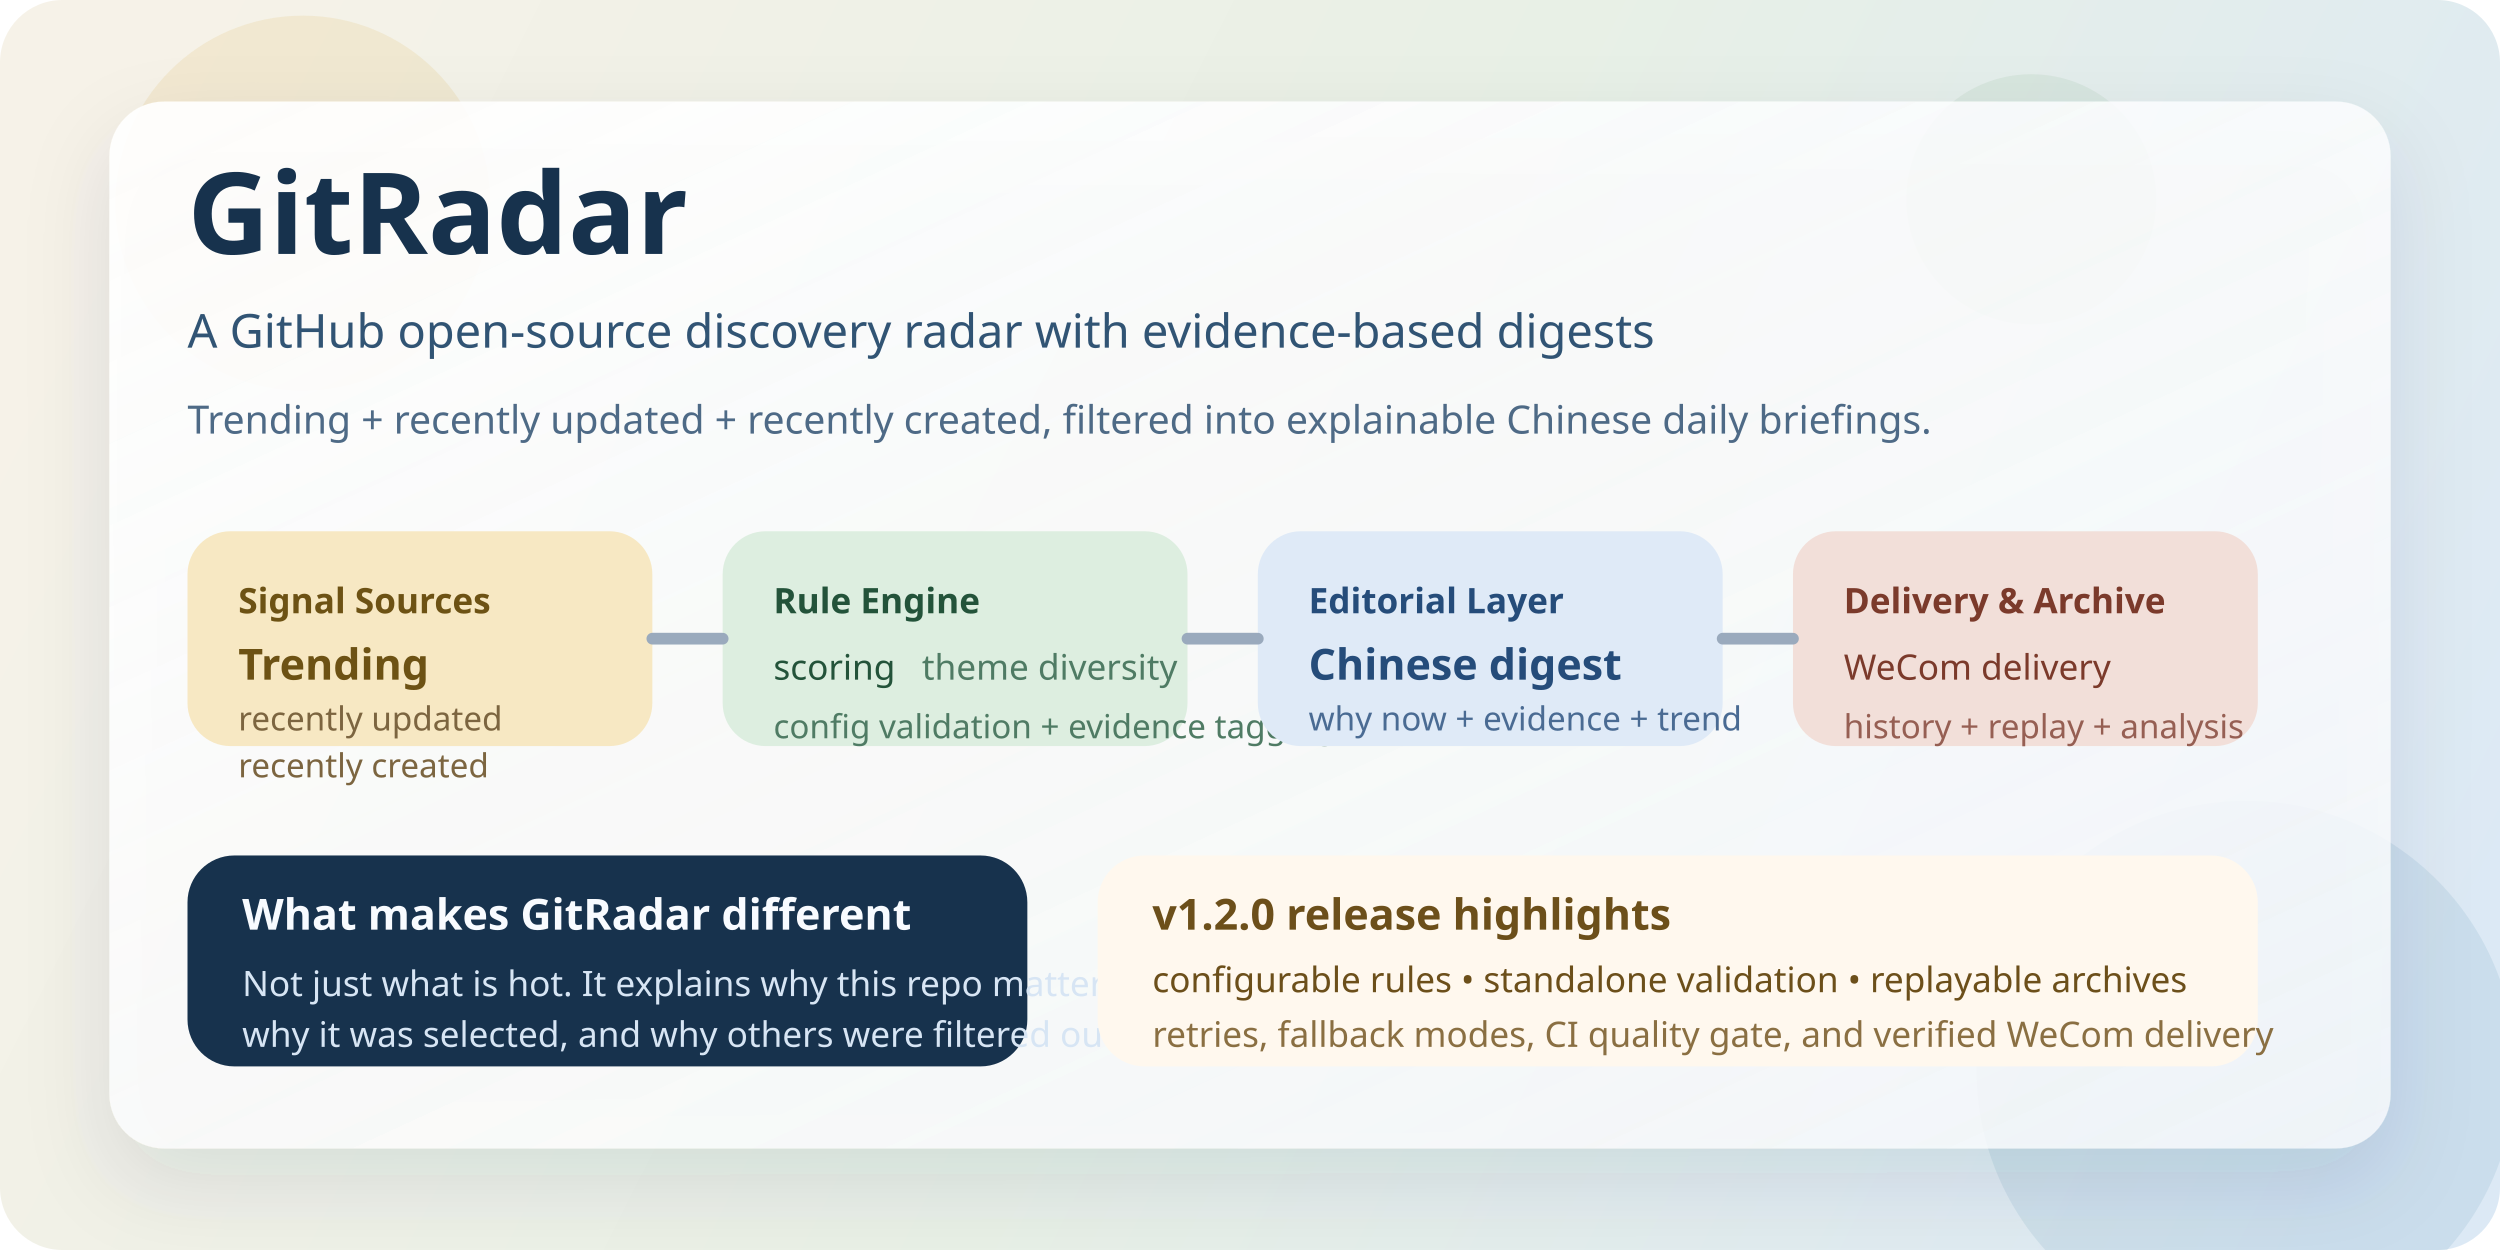
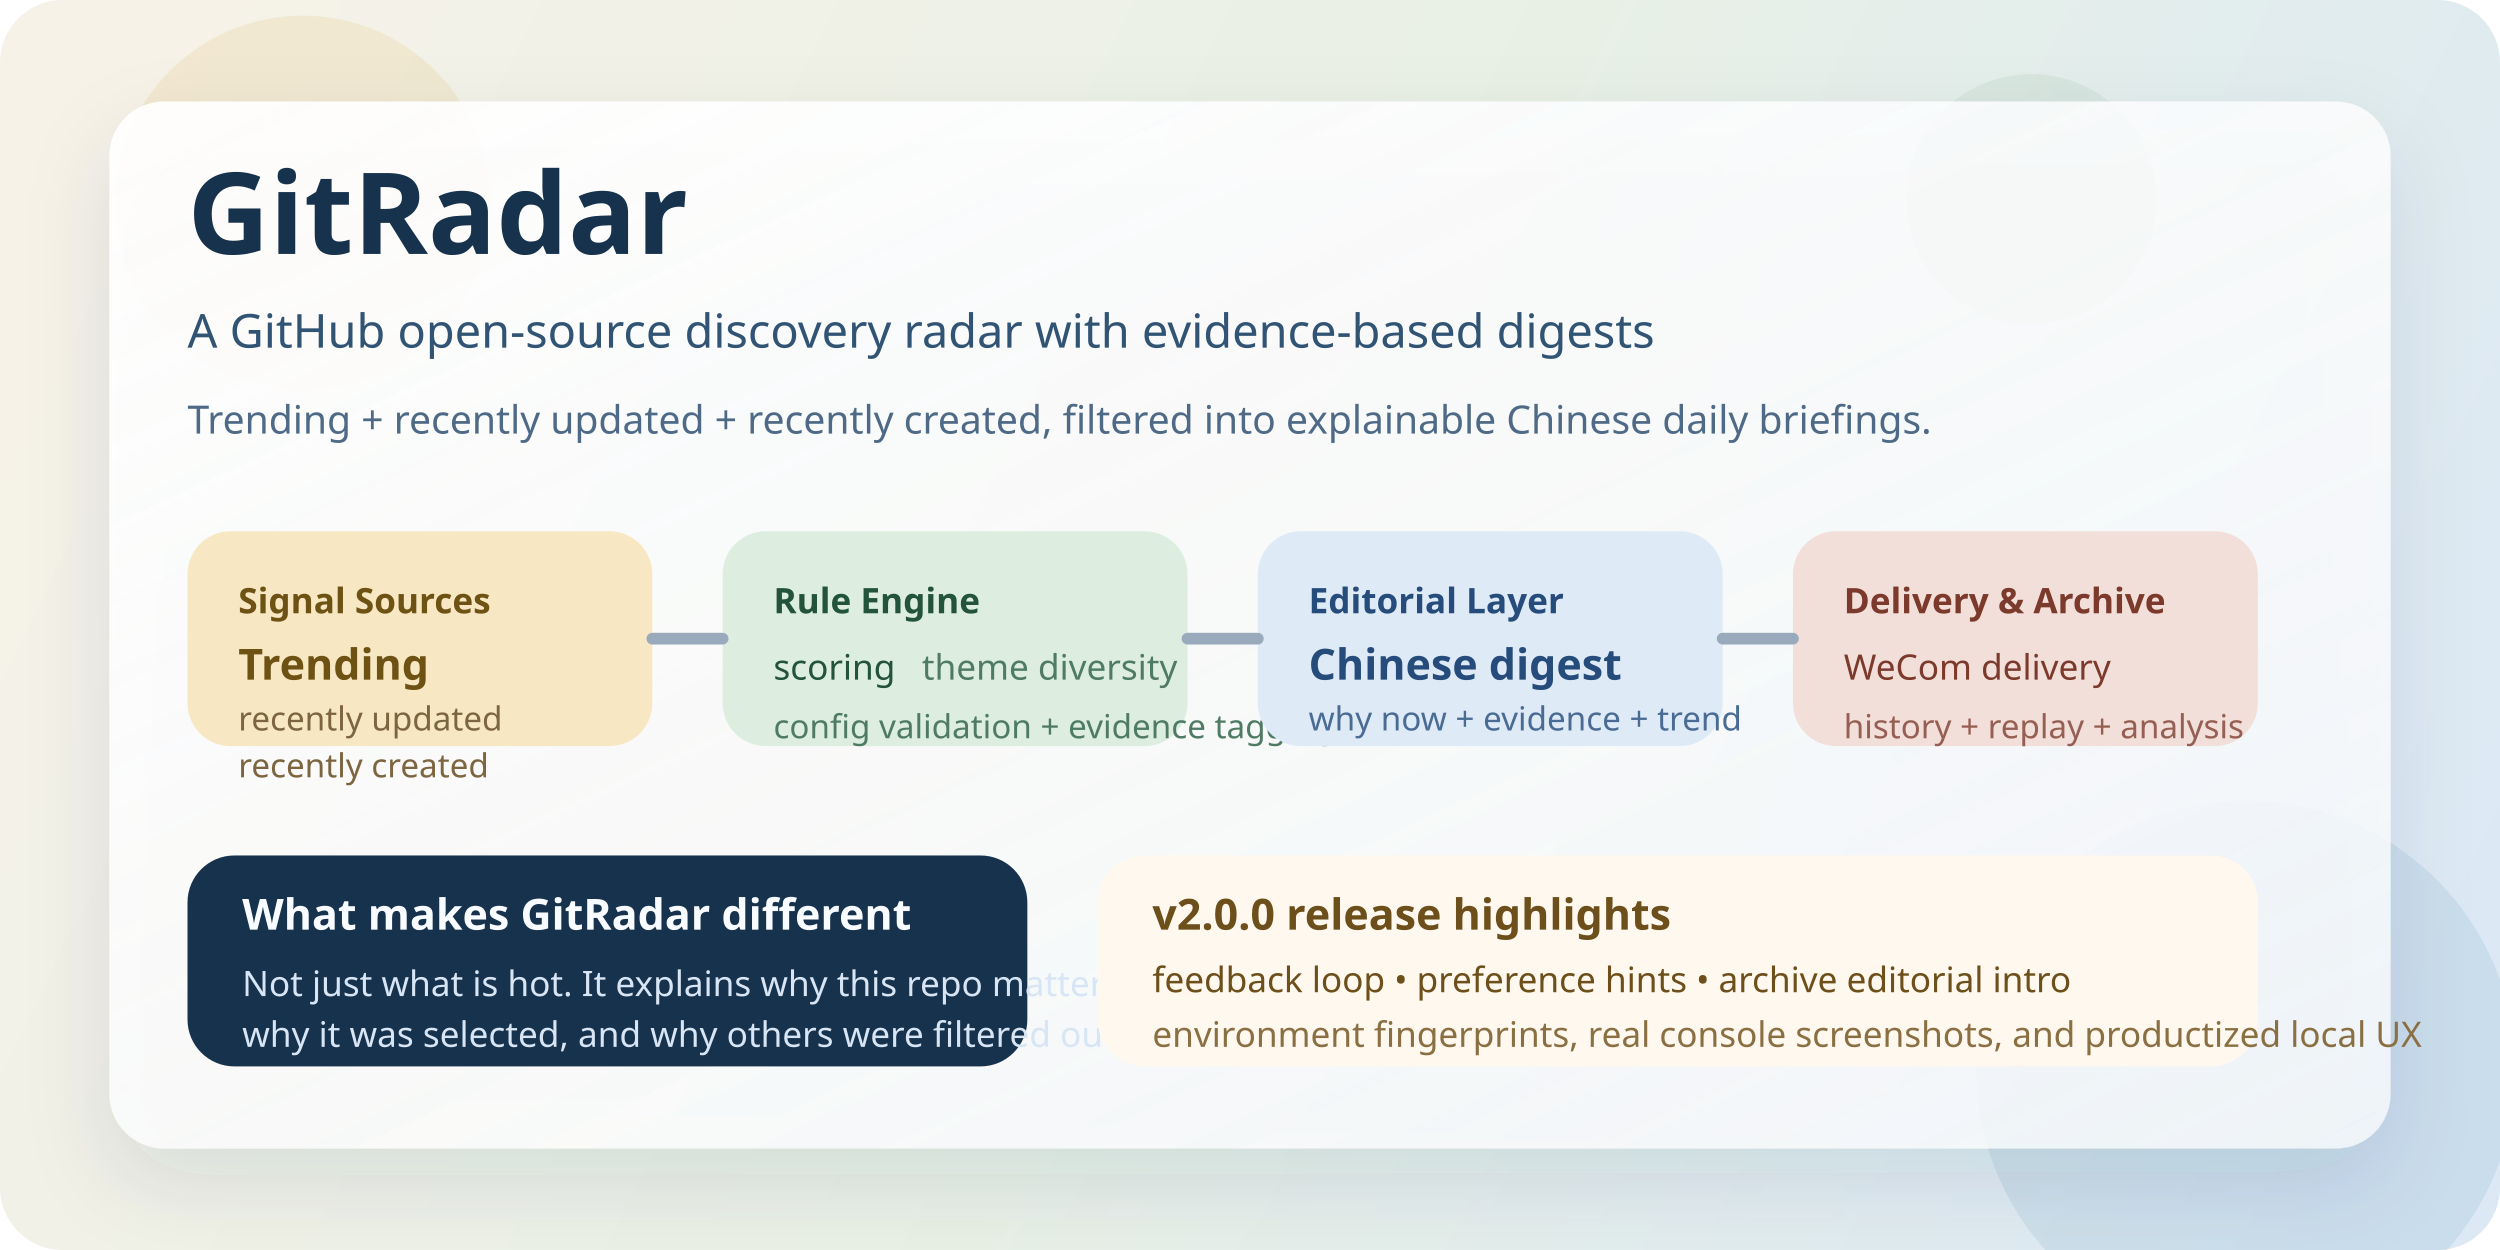
<svg xmlns="http://www.w3.org/2000/svg" width="1280" height="640" viewBox="0 0 1280 640" fill="none">
  <defs>
    <linearGradient id="bg" x1="80" y1="40" x2="1210" y2="610" gradientUnits="userSpaceOnUse">
      <stop stop-color="#F6F2E8" />
      <stop offset="0.5" stop-color="#E8F0E6" />
      <stop offset="1" stop-color="#DCE9F5" />
    </linearGradient>
    <linearGradient id="panel" x1="0" y1="0" x2="1" y2="1">
      <stop stop-color="#FFFFFF" stop-opacity="0.92" />
      <stop offset="1" stop-color="#F8FAFC" stop-opacity="0.82" />
    </linearGradient>
    <filter id="shadow" x="0" y="0" width="1280" height="640" filterUnits="userSpaceOnUse" color-interpolation-filters="sRGB">
      <feDropShadow dx="0" dy="18" stdDeviation="22" flood-color="#25405A" flood-opacity="0.12" />
    </filter>
  </defs>
  <rect width="1280" height="640" rx="32" fill="url(#bg)" />
  <circle cx="155" cy="104" r="96" fill="#E1C16E" fill-opacity="0.18" />
  <circle cx="1150" cy="548" r="138" fill="#6A9FB5" fill-opacity="0.16" />
  <circle cx="1040" cy="102" r="64" fill="#90B494" fill-opacity="0.15" />
  <g filter="url(#shadow)">
    <rect x="56" y="52" width="1168" height="536" rx="28" fill="url(#panel)" />
  </g>
  <text x="96" y="130" fill="#17324D" font-family="'Segoe UI', 'PingFang SC', sans-serif" font-size="58" font-weight="700">GitRadar</text>
  <text x="96" y="178" fill="#315474" font-family="'Segoe UI', 'PingFang SC', sans-serif" font-size="24" font-weight="500">A GitHub open-source discovery radar with evidence-based digests</text>
  <text x="96" y="222" fill="#4E6A86" font-family="'Segoe UI', 'PingFang SC', sans-serif" font-size="20">Trending + recently updated + recently created, filtered into explainable Chinese daily briefings.</text>
  <g>
    <rect x="96" y="272" width="238" height="110" rx="22" fill="#F7E8C3" />
    <text x="122" y="314" fill="#6D5214" font-family="'Segoe UI', 'PingFang SC', sans-serif" font-size="18" font-weight="700">Signal Sources</text>
    <text x="122" y="348" fill="#6D5214" font-family="'Segoe UI', 'PingFang SC', sans-serif" font-size="22" font-weight="700">Trending</text>
    <text x="122" y="374" fill="#7C6540" font-family="'Segoe UI', 'PingFang SC', sans-serif" font-size="17">recently updated</text>
    <text x="122" y="398" fill="#7C6540" font-family="'Segoe UI', 'PingFang SC', sans-serif" font-size="17">recently created</text>
  </g>
  <g>
    <rect x="370" y="272" width="238" height="110" rx="22" fill="#DDEEE0" />
    <text x="396" y="314" fill="#23533A" font-family="'Segoe UI', 'PingFang SC', sans-serif" font-size="18" font-weight="700">Rule Engine</text>
    <text x="396" y="348" fill="#23533A" font-family="'Segoe UI', 'PingFang SC', sans-serif" font-size="18">scoring</text>
    <text x="472" y="348" fill="#4F7B64" font-family="'Segoe UI', 'PingFang SC', sans-serif" font-size="18">theme diversity</text>
    <text x="396" y="378" fill="#4F7B64" font-family="'Segoe UI', 'PingFang SC', sans-serif" font-size="17">config validation + evidence tagging</text>
  </g>
  <g>
    <rect x="644" y="272" width="238" height="110" rx="22" fill="#DFEAF7" />
    <text x="670" y="314" fill="#254C7A" font-family="'Segoe UI', 'PingFang SC', sans-serif" font-size="18" font-weight="700">Editorial Layer</text>
    <text x="670" y="348" fill="#254C7A" font-family="'Segoe UI', 'PingFang SC', sans-serif" font-size="22" font-weight="700">Chinese digest</text>
    <text x="670" y="374" fill="#4A6B93" font-family="'Segoe UI', 'PingFang SC', sans-serif" font-size="17">why now + evidence + trend</text>
  </g>
  <g>
    <rect x="918" y="272" width="238" height="110" rx="22" fill="#F2DFD9" />
    <text x="944" y="314" fill="#7B3A2B" font-family="'Segoe UI', 'PingFang SC', sans-serif" font-size="18" font-weight="700">Delivery &amp; Archive</text>
    <text x="944" y="348" fill="#7B3A2B" font-family="'Segoe UI', 'PingFang SC', sans-serif" font-size="18">WeCom delivery</text>
    <text x="944" y="378" fill="#965F53" font-family="'Segoe UI', 'PingFang SC', sans-serif" font-size="17">history + replay + analysis</text>
  </g>
  <path d="M334 327H370" stroke="#9AAABD" stroke-width="6" stroke-linecap="round" />
  <path d="M608 327H644" stroke="#9AAABD" stroke-width="6" stroke-linecap="round" />
  <path d="M882 327H918" stroke="#9AAABD" stroke-width="6" stroke-linecap="round" />
  <g>
    <rect x="96" y="438" width="430" height="108" rx="24" fill="#17324D" />
    <text x="124" y="476" fill="#F8FBFF" font-family="'Segoe UI', 'PingFang SC', sans-serif" font-size="22" font-weight="700">What makes GitRadar different</text>
    <text x="124" y="510" fill="#D7E5F4" font-family="'Segoe UI', 'PingFang SC', sans-serif" font-size="18">Not just what is hot. It explains why this repo matters now,</text>
    <text x="124" y="536" fill="#D7E5F4" font-family="'Segoe UI', 'PingFang SC', sans-serif" font-size="18">why it was selected, and why others were filtered out.</text>
  </g>
  <g>
    <rect x="562" y="438" width="594" height="108" rx="24" fill="#FFF8EE" />
-     <text x="590" y="476" fill="#6C4F1A" font-family="'Segoe UI', 'PingFang SC', sans-serif" font-size="22" font-weight="700">v1.2.0 release highlights</text>
-     <text x="590" y="508" fill="#6C4F1A" font-family="'Segoe UI', 'PingFang SC', sans-serif" font-size="18">configurable rules • standalone validation • replayable archives</text>
-     <text x="590" y="536" fill="#8A6F42" font-family="'Segoe UI', 'PingFang SC', sans-serif" font-size="18">retries, fallback modes, CI quality gate, and verified WeCom delivery</text>
+     <text x="590" y="476" fill="#6C4F1A" font-family="'Segoe UI', 'PingFang SC', sans-serif" font-size="22" font-weight="700">v2.0.0 release highlights</text>
+     <text x="590" y="508" fill="#6C4F1A" font-family="'Segoe UI', 'PingFang SC', sans-serif" font-size="18">feedback loop • preference hints • archive editorial intro</text>
+     <text x="590" y="536" fill="#8A6F42" font-family="'Segoe UI', 'PingFang SC', sans-serif" font-size="18">environment fingerprints, real console screenshots, and productized local UX</text>
  </g>
</svg>
